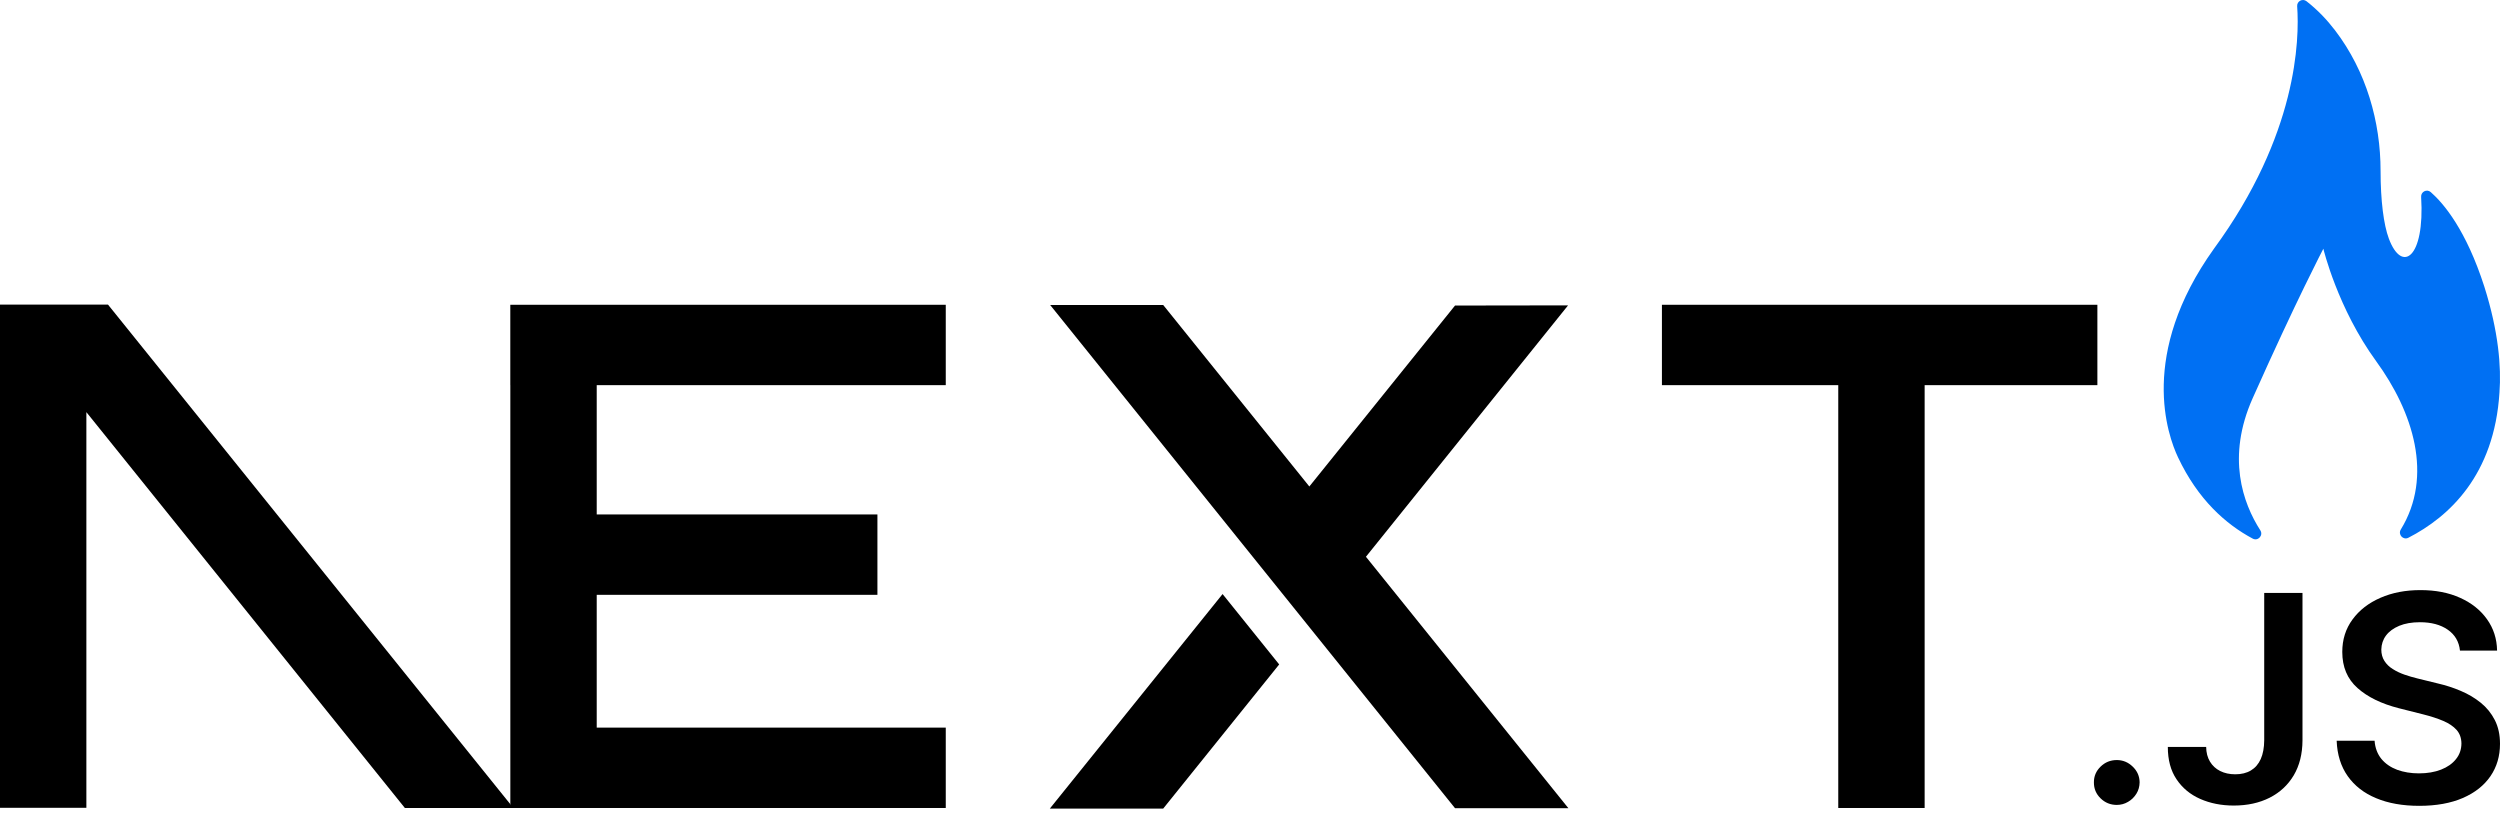
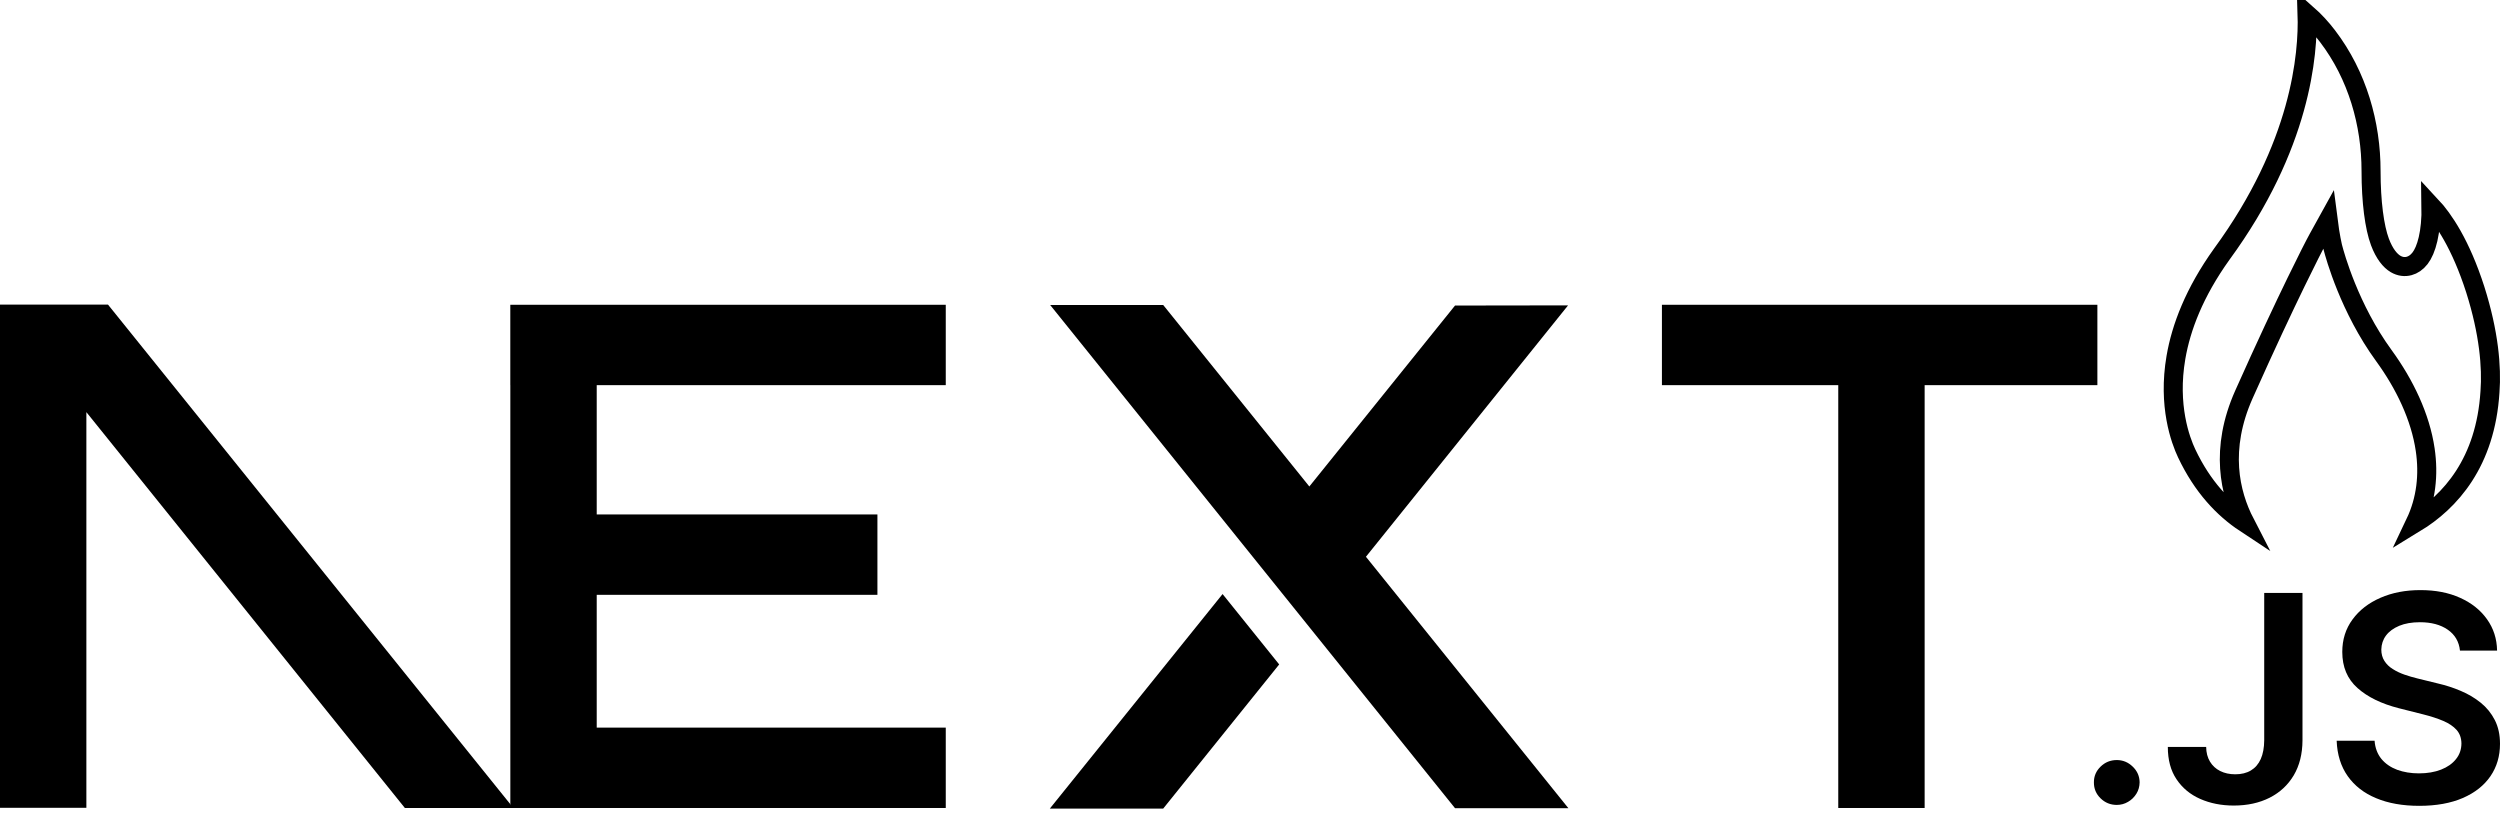
<svg xmlns="http://www.w3.org/2000/svg" width="394px" height="128px" viewBox="0 0 394 128" version="1.1">
  <g id="Page-1" stroke="none" stroke-width="1" fill="none" fill-rule="evenodd">
    <g id="Next.js-Starter">
-       <path d="M355.034,84.888 C355.862,85.33 356.735,84.374 356.228,83.583 C353.476,79.288 350.87,72.062 355.022,62.756 C361.947,47.237 366.161,39.199 366.161,39.199 C366.161,39.199 368.402,48.579 374.478,56.919 C380.325,64.946 383.526,75.041 378.366,83.451 C377.882,84.24 378.736,85.172 379.558,84.75 C385.946,81.474 393.109,74.905 393.918,61.831 C394.216,57.836 393.769,52.243 391.534,45.185 C388.66,36.239 385.127,32.065 383.083,30.273 C382.472,29.737 381.521,30.212 381.571,31.025 C382.167,40.677 378.545,43.126 376.483,37.606 C375.66,35.401 375.179,31.588 375.179,26.944 C375.179,19.213 372.942,11.254 368.009,4.787 C366.726,3.105 365.225,1.534 363.503,0.194 C362.879,-0.292 361.976,0.196 362.033,0.985 C362.411,6.226 362.068,21.247 348.923,39.192 C337.004,55.838 341.622,68.622 343.261,72.085 C346.395,78.718 350.765,82.613 355.034,84.888 Z" id="Path" fill="#0070F3" fill-rule="nonzero" />
+       <path d="M363.598,2.22 C364.798,3.279 365.87,4.456 366.816,5.697 C371.547,11.898 373.679,19.533 373.679,26.944 C373.679,31.821 374.214,35.818 375.078,38.131 C375.784,40.022 376.705,41.111 377.54,41.599 C378.267,42.023 378.997,42.101 379.689,41.913 C380.279,41.753 380.877,41.379 381.401,40.701 C382.388,39.424 383.205,36.677 383.128,32.408 C385.093,34.511 387.807,38.487 390.104,45.637 C392.263,52.456 392.71,57.858 392.422,61.719 C391.73,72.904 386.151,79.068 380.623,82.435 C382.381,78.743 382.789,74.806 382.212,70.874 C381.456,65.714 378.984,60.558 375.69,56.036 C370.275,48.603 367.997,40.319 367.664,39.025 L367.639,38.929 C367.626,38.877 367.62,38.851 367.62,38.851 C367.62,38.851 367.239,37.261 366.912,34.688 C365.517,37.197 364.832,38.503 364.832,38.503 C364.832,38.503 360.602,46.569 353.652,62.145 C349.795,70.789 351.414,77.747 353.832,82.43 C350.433,80.185 347.114,76.728 344.617,71.443 C343.652,69.404 341.617,63.942 342.929,56.318 C343.739,51.613 345.817,46.106 350.143,40.065 C362.632,23.009 363.803,8.528 363.598,2.22 Z" id="Path" stroke="#000000" stroke-width="3" fill-rule="nonzero" />
      <polygon id="Path" fill="#000000" fill-rule="nonzero" points="261.919 48.033 330.547 48.033 330.547 60.7 303.323 60.7 303.323 127.339 289.71 127.339 289.71 60.7 261.919 60.7" />
      <polygon id="Path" fill="#000000" fill-rule="nonzero" points="149.052 48.033 149.052 60.7 94.042 60.7 94.042 81.077 138.281 81.077 138.281 93.744 94.042 93.744 94.042 114.672 149.052 114.672 149.052 127.339 80.43 127.339 80.43 60.7 80.424 60.7 80.424 48.033" />
      <polygon id="Path" fill="#000000" fill-rule="nonzero" points="183.32 48.066 165.506 48.066 229.312 127.372 247.178 127.372 215.271 87.746 247.127 48.127 229.312 48.154 206.352 76.67" />
      <polygon id="Path" fill="#000000" fill-rule="nonzero" points="201.6 104.715 192.679 93.623 165.455 127.433 183.32 127.433" />
      <polygon id="Path" fill="#000000" points="80.907 127.339 17.015 48 0 48 0 127.306 13.612 127.306 13.612 64.952 63.807 127.339" />
      <path d="M333.607,126.855 C332.61,126.855 331.762,126.509 331.052,125.819 C330.342,125.128 329.991,124.292 330,123.301 C329.991,122.338 330.342,121.511 331.052,120.82 C331.762,120.129 332.61,119.784 333.607,119.784 C334.566,119.784 335.405,120.129 336.115,120.82 C336.835,121.511 337.194,122.338 337.204,123.301 C337.194,123.955 337.028,124.555 336.696,125.091 C336.355,125.637 335.922,126.064 335.377,126.373 C334.842,126.691 334.252,126.855 333.607,126.855 Z" id="Path" fill="#000000" fill-rule="nonzero" />
      <path d="M356.84,93.445 L362.872,93.445 L362.872,116.685 C362.863,118.82 362.401,120.647 361.498,122.183 C360.585,123.719 359.321,124.891 357.698,125.719 C356.084,126.536 354.193,126.955 352.044,126.955 C350.079,126.955 348.318,126.6 346.75,125.909 C345.182,125.219 343.937,124.183 343.024,122.819 C342.101,121.456 341.649,119.757 341.649,117.721 L347.691,117.721 C347.7,118.611 347.903,119.384 348.29,120.029 C348.677,120.674 349.212,121.165 349.895,121.51 C350.586,121.856 351.38,122.029 352.274,122.029 C353.243,122.029 354.073,121.829 354.746,121.42 C355.419,121.02 355.936,120.42 356.296,119.62 C356.646,118.829 356.831,117.848 356.84,116.685 L356.84,93.445 Z" id="Path" fill="#000000" fill-rule="nonzero" />
      <path d="M387.691,102.534 C387.544,101.125 386.898,100.025 385.773,99.244 C384.638,98.453 383.172,98.062 381.373,98.062 C380.11,98.062 379.022,98.253 378.118,98.626 C377.214,99.007 376.513,99.516 376.033,100.162 C375.554,100.807 375.314,101.543 375.295,102.37 C375.295,103.061 375.461,103.661 375.784,104.161 C376.107,104.67 376.54,105.097 377.103,105.442 C377.656,105.797 378.274,106.087 378.948,106.324 C379.63,106.56 380.313,106.76 380.995,106.924 L384.14,107.696 C385.404,107.987 386.631,108.378 387.802,108.878 C388.973,109.368 390.034,109.996 390.965,110.75 C391.897,111.504 392.635,112.413 393.179,113.476 C393.723,114.54 394,115.785 394,117.221 C394,119.157 393.502,120.856 392.496,122.329 C391.491,123.792 390.043,124.937 388.143,125.764 C386.252,126.582 383.965,127 381.272,127 C378.671,127 376.402,126.6 374.493,125.8 C372.575,125.01 371.08,123.846 370.001,122.319 C368.922,120.793 368.341,118.929 368.258,116.739 L374.235,116.739 C374.318,117.884 374.687,118.839 375.314,119.611 C375.95,120.374 376.78,120.938 377.795,121.32 C378.819,121.692 379.962,121.883 381.226,121.883 C382.545,121.883 383.707,121.683 384.712,121.292 C385.708,120.902 386.492,120.356 387.055,119.647 C387.627,118.948 387.913,118.121 387.922,117.175 C387.913,116.312 387.654,115.594 387.156,115.03 C386.649,114.467 385.948,113.994 385.053,113.613 C384.15,113.231 383.098,112.886 381.899,112.586 L378.081,111.622 C375.323,110.922 373.137,109.859 371.541,108.432 C369.937,107.005 369.143,105.115 369.143,102.743 C369.143,100.798 369.678,99.089 370.758,97.626 C371.827,96.163 373.294,95.027 375.148,94.218 C377.011,93.4 379.114,93 381.456,93 C383.836,93 385.92,93.4 387.719,94.218 C389.517,95.027 390.929,96.154 391.952,97.59 C392.976,99.026 393.511,100.671 393.539,102.534 L387.691,102.534 Z" id="Path" fill="#000000" fill-rule="nonzero" />
    </g>
  </g>
</svg>
